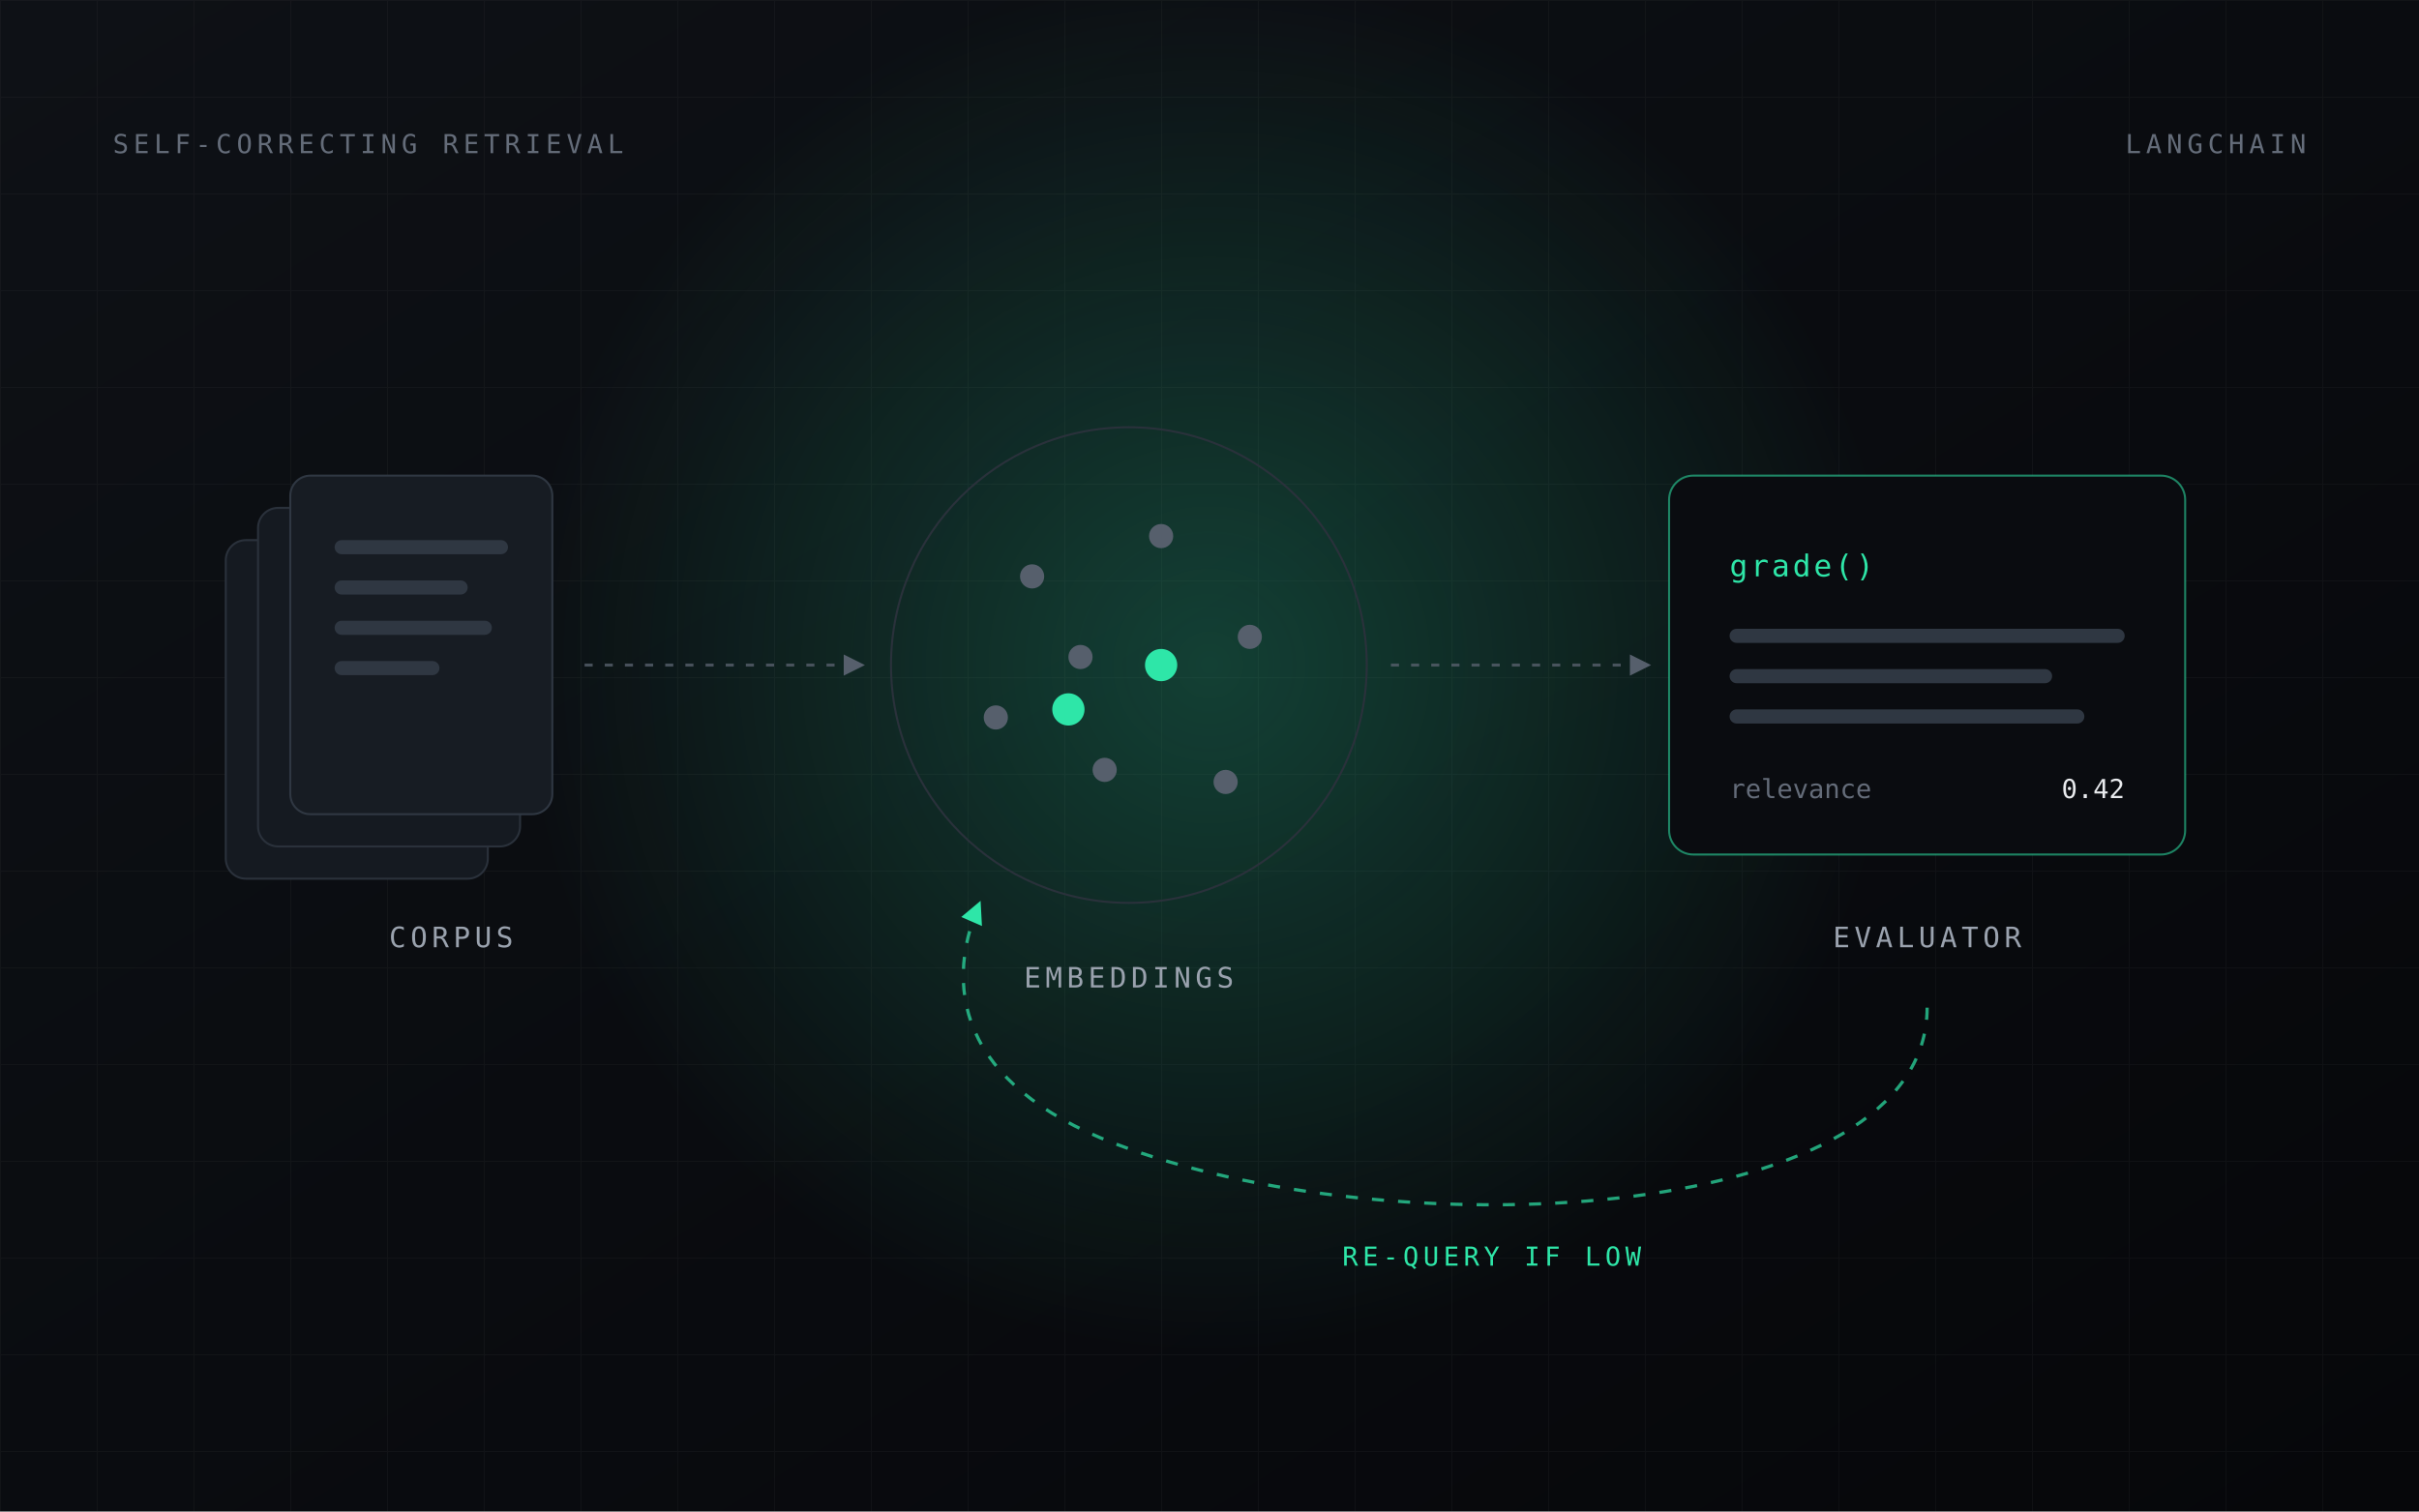
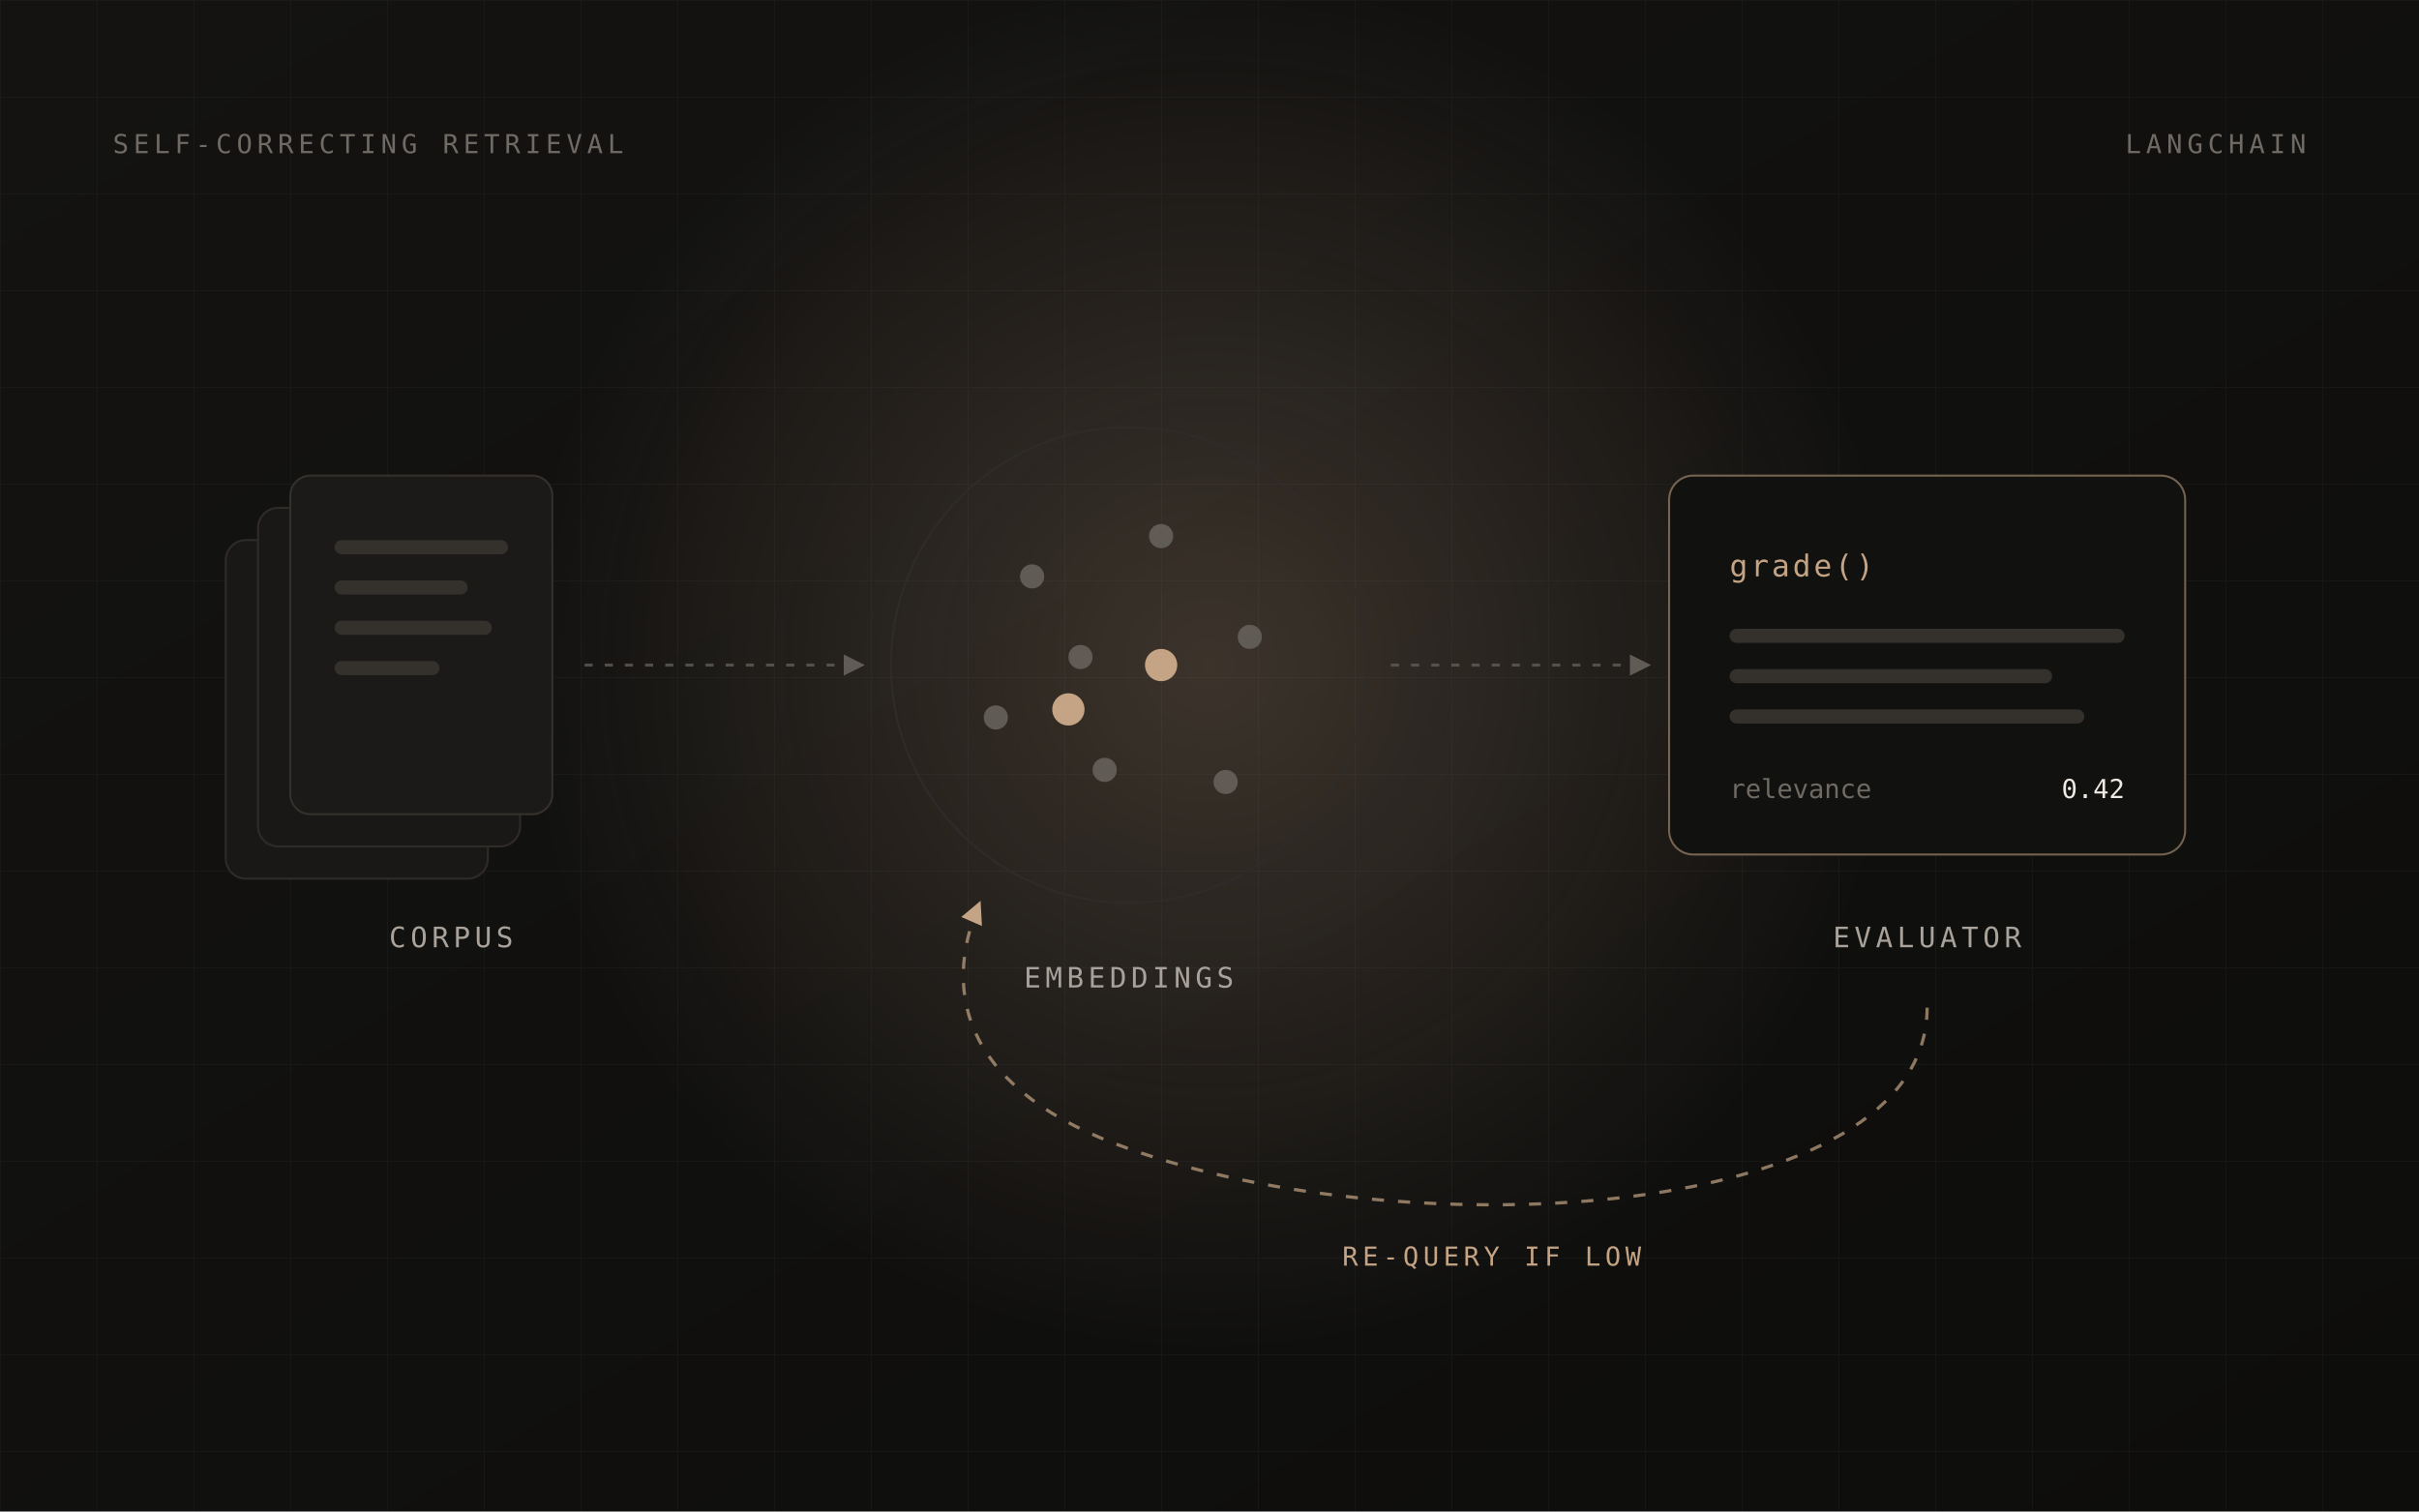
<svg xmlns="http://www.w3.org/2000/svg" viewBox="0 0 1200 750" role="img" aria-label="Retrieval pipeline with a grading loop that re-queries the vector store">
  <style>
    @keyframes dashflow { to { stroke-dashoffset: -40; } }
    @keyframes pulse { 0%,100% { opacity:.16 } 50% { opacity:.5 } }
    @keyframes blink { 0%,100% { opacity:1 } 50% { opacity:.3 } }
    @keyframes bar { 0%,100% { transform:scaleY(.55) } 50% { transform:scaleY(1) } }
    @keyframes glow { 0%,100% { opacity:.55 } 50% { opacity:1 } }
    @keyframes wk { 0%,100% { opacity:.72 } 50% { opacity:1 } }
    @keyframes ring { 0%,100% { opacity:.45 } 50% { opacity:1 } }
    @keyframes evals { 0%,100% { transform:scaleY(.9) } 50% { transform:scaleY(1.06) } }
    .flow { animation: dashflow 1.5s linear infinite; }
    .flow-slow { animation: dashflow 3s linear infinite; }
    .pulse { animation: pulse 3.6s ease-in-out infinite; }
    .blink { animation: blink 2.2s ease-in-out infinite; }
    .glow { animation: glow 2.8s ease-in-out infinite; }
    .wk { animation: wk 3s ease-in-out infinite; }
    .ring { animation: ring 4.2s ease-in-out infinite; }
    .bar { transform-box: fill-box; transform-origin: center; animation: bar 1.9s ease-in-out infinite; }
    .evalbar { transform-box: fill-box; transform-origin: top center; animation: evals 4.5s ease-in-out infinite; }
    @media (prefers-reduced-motion: reduce) { * { animation: none !important; } }
  </style>
  <defs>
    <linearGradient id="cr-bg" x1="0" y1="0" x2="1" y2="1">
-       <stop offset="0" stop-color="#0E1116" />
-       <stop offset="1" stop-color="#06070A" />
+       <stop offset="0" stop-color="#141312" />
+       <stop offset="1" stop-color="#0D0D0C" />
    </linearGradient>
    <pattern id="cr-grid" width="48" height="48" patternUnits="userSpaceOnUse">
      <path d="M48 0H0V48" fill="none" stroke="#FFFFFF" stroke-opacity=".035" stroke-width="1" />
    </pattern>
    <radialGradient id="cr-glow" cx=".5" cy=".5" r=".5">
-       <stop offset="0" stop-color="#2EE6A8" stop-opacity=".24" />
-       <stop offset="1" stop-color="#2EE6A8" stop-opacity="0" />
+       <stop offset="0" stop-color="#C4A484" stop-opacity=".24" />
+       <stop offset="1" stop-color="#C4A484" stop-opacity="0" />
    </radialGradient>
    <marker id="cr-ar" viewBox="0 0 10 10" refX="9" refY="5" markerWidth="7" markerHeight="7" orient="auto-start-reverse">
-       <path d="M0 0 10 5 0 10z" fill="#565F6C" />
+       <path d="M0 0 10 5 0 10z" fill="#605B55" />
    </marker>
    <marker id="cr-arg" viewBox="0 0 10 10" refX="9" refY="5" markerWidth="7" markerHeight="7" orient="auto-start-reverse">
-       <path d="M0 0 10 5 0 10z" fill="#2EE6A8" />
+       <path d="M0 0 10 5 0 10z" fill="#C4A484" />
    </marker>
  </defs>
  <rect width="1200" height="750" fill="url(#cr-bg)" />
  <rect width="1200" height="750" fill="url(#cr-grid)" />
  <circle class="glow" cx="600" cy="330" r="340" fill="url(#cr-glow)" />
  <g>
-     <rect x="112" y="268" width="130" height="168" rx="10" fill="#151A21" stroke="#2A313B" />
-     <rect x="128" y="252" width="130" height="168" rx="10" fill="#151A21" stroke="#2A313B" />
-     <rect x="144" y="236" width="130" height="168" rx="10" fill="#171C23" stroke="#2F3742" />
-     <g fill="#2F3742">
+     <rect x="112" y="268" width="130" height="168" rx="10" fill="#191816" stroke="#2E2B28" />
+     <rect x="128" y="252" width="130" height="168" rx="10" fill="#191816" stroke="#2E2B28" />
+     <rect x="144" y="236" width="130" height="168" rx="10" fill="#1B1A18" stroke="#34302C" />
+     <g fill="#34302C">
      <rect class="wk" x="166" y="268" width="86" height="7" rx="3.5" />
      <rect class="wk" style="animation-delay:.6s" x="166" y="288" width="66" height="7" rx="3.5" />
      <rect class="wk" style="animation-delay:1.2s" x="166" y="308" width="78" height="7" rx="3.5" />
      <rect class="wk" style="animation-delay:1.8s" x="166" y="328" width="52" height="7" rx="3.5" />
    </g>
-     <text x="193" y="470" font-family="ui-monospace,'JetBrains Mono',monospace" font-size="14" letter-spacing="2.2" fill="#9AA2AE">CORPUS</text>
+     <text x="193" y="470" font-family="ui-monospace,'JetBrains Mono',monospace" font-size="14" letter-spacing="2.2" fill="#A8A29A">CORPUS</text>
  </g>
-   <path class="flow" d="M290 330 H 428" fill="none" stroke="#565F6C" stroke-opacity=".8" stroke-width="1.5" stroke-dasharray="4 6" marker-end="url(#cr-ar)" />
+   <path class="flow" d="M290 330 H 428" fill="none" stroke="#605B55" stroke-opacity=".8" stroke-width="1.5" stroke-dasharray="4 6" marker-end="url(#cr-ar)" />
  <g>
-     <circle class="ring" cx="560" cy="330" r="118" fill="none" stroke="#2A313B" />
-     <g fill="#565F6C">
+     <circle class="ring" cx="560" cy="330" r="118" fill="none" stroke="#2E2B28" />
+     <g fill="#605B55">
      <circle cx="512" cy="286" r="6" />
      <circle cx="576" cy="266" r="6" />
      <circle cx="620" cy="316" r="6" />
      <circle cx="494" cy="356" r="6" />
      <circle cx="548" cy="382" r="6" />
      <circle cx="608" cy="388" r="6" />
      <circle cx="536" cy="326" r="6" />
    </g>
-     <g fill="#2EE6A8">
+     <g fill="#C4A484">
      <circle class="blink" cx="576" cy="330" r="8" />
      <circle class="blink" style="animation-delay:1.1s" cx="530" cy="352" r="8" />
    </g>
-     <text x="560" y="490" text-anchor="middle" font-family="ui-monospace,'JetBrains Mono',monospace" font-size="14" letter-spacing="2.2" fill="#9AA2AE">EMBEDDINGS</text>
+     <text x="560" y="490" text-anchor="middle" font-family="ui-monospace,'JetBrains Mono',monospace" font-size="14" letter-spacing="2.2" fill="#A8A29A">EMBEDDINGS</text>
  </g>
-   <path class="flow" style="animation-delay:.45s" d="M690 330 H 818" fill="none" stroke="#565F6C" stroke-opacity=".8" stroke-width="1.5" stroke-dasharray="4 6" marker-end="url(#cr-ar)" />
+   <path class="flow" style="animation-delay:.45s" d="M690 330 H 818" fill="none" stroke="#605B55" stroke-opacity=".8" stroke-width="1.5" stroke-dasharray="4 6" marker-end="url(#cr-ar)" />
  <g>
-     <rect class="glow" x="828" y="236" width="256" height="188" rx="12" fill="#0A0C10" stroke="#2EE6A8" stroke-opacity=".55" />
-     <text x="858" y="286" font-family="ui-monospace,'JetBrains Mono',monospace" font-size="15" letter-spacing="1.4" fill="#2EE6A8">grade()</text>
-     <g fill="#2F3742">
+     <rect class="glow" x="828" y="236" width="256" height="188" rx="12" fill="#111110" stroke="#C4A484" stroke-opacity=".55" />
+     <text x="858" y="286" font-family="ui-monospace,'JetBrains Mono',monospace" font-size="15" letter-spacing="1.4" fill="#C4A484">grade()</text>
+     <g fill="#34302C">
      <rect class="wk" style="animation-delay:.3s" x="858" y="312" width="196" height="7" rx="3.5" />
      <rect class="wk" style="animation-delay:.9s" x="858" y="332" width="160" height="7" rx="3.5" />
      <rect class="wk" style="animation-delay:1.5s" x="858" y="352" width="176" height="7" rx="3.5" />
    </g>
    <g font-family="ui-monospace,'JetBrains Mono',monospace" font-size="13">
-       <text x="858" y="396" fill="#646C79">relevance</text>
-       <text x="1054" y="396" text-anchor="end" fill="#E9EBEE">0.42</text>
+       <text x="858" y="396" fill="#6F6A63">relevance</text>
+       <text x="1054" y="396" text-anchor="end" fill="#EEEAE3">0.42</text>
    </g>
-     <text x="956" y="470" text-anchor="middle" font-family="ui-monospace,'JetBrains Mono',monospace" font-size="14" letter-spacing="2.2" fill="#9AA2AE">EVALUATOR</text>
+     <text x="956" y="470" text-anchor="middle" font-family="ui-monospace,'JetBrains Mono',monospace" font-size="14" letter-spacing="2.2" fill="#A8A29A">EVALUATOR</text>
  </g>
-   <path class="flow-slow" d="M956 500 C 956 606, 700 620, 560 570 C 480 542, 466 494, 486 448" fill="none" stroke="#2EE6A8" stroke-opacity=".7" stroke-width="1.6" stroke-dasharray="6 7" marker-end="url(#cr-arg)" />
-   <text x="740" y="628" text-anchor="middle" font-family="ui-monospace,'JetBrains Mono',monospace" font-size="13" letter-spacing="2.2" fill="#2EE6A8">RE-QUERY IF LOW</text>
-   <g font-family="ui-monospace,'JetBrains Mono',monospace" font-size="13" letter-spacing="2.4" fill="#646C79">
+   <path class="flow-slow" d="M956 500 C 956 606, 700 620, 560 570 C 480 542, 466 494, 486 448" fill="none" stroke="#C4A484" stroke-opacity=".7" stroke-width="1.6" stroke-dasharray="6 7" marker-end="url(#cr-arg)" />
+   <text x="740" y="628" text-anchor="middle" font-family="ui-monospace,'JetBrains Mono',monospace" font-size="13" letter-spacing="2.2" fill="#C4A484">RE-QUERY IF LOW</text>
+   <g font-family="ui-monospace,'JetBrains Mono',monospace" font-size="13" letter-spacing="2.4" fill="#6F6A63">
    <text x="56" y="76">SELF-CORRECTING RETRIEVAL</text>
    <text x="1144" y="76" text-anchor="end">LANGCHAIN</text>
  </g>
</svg>
